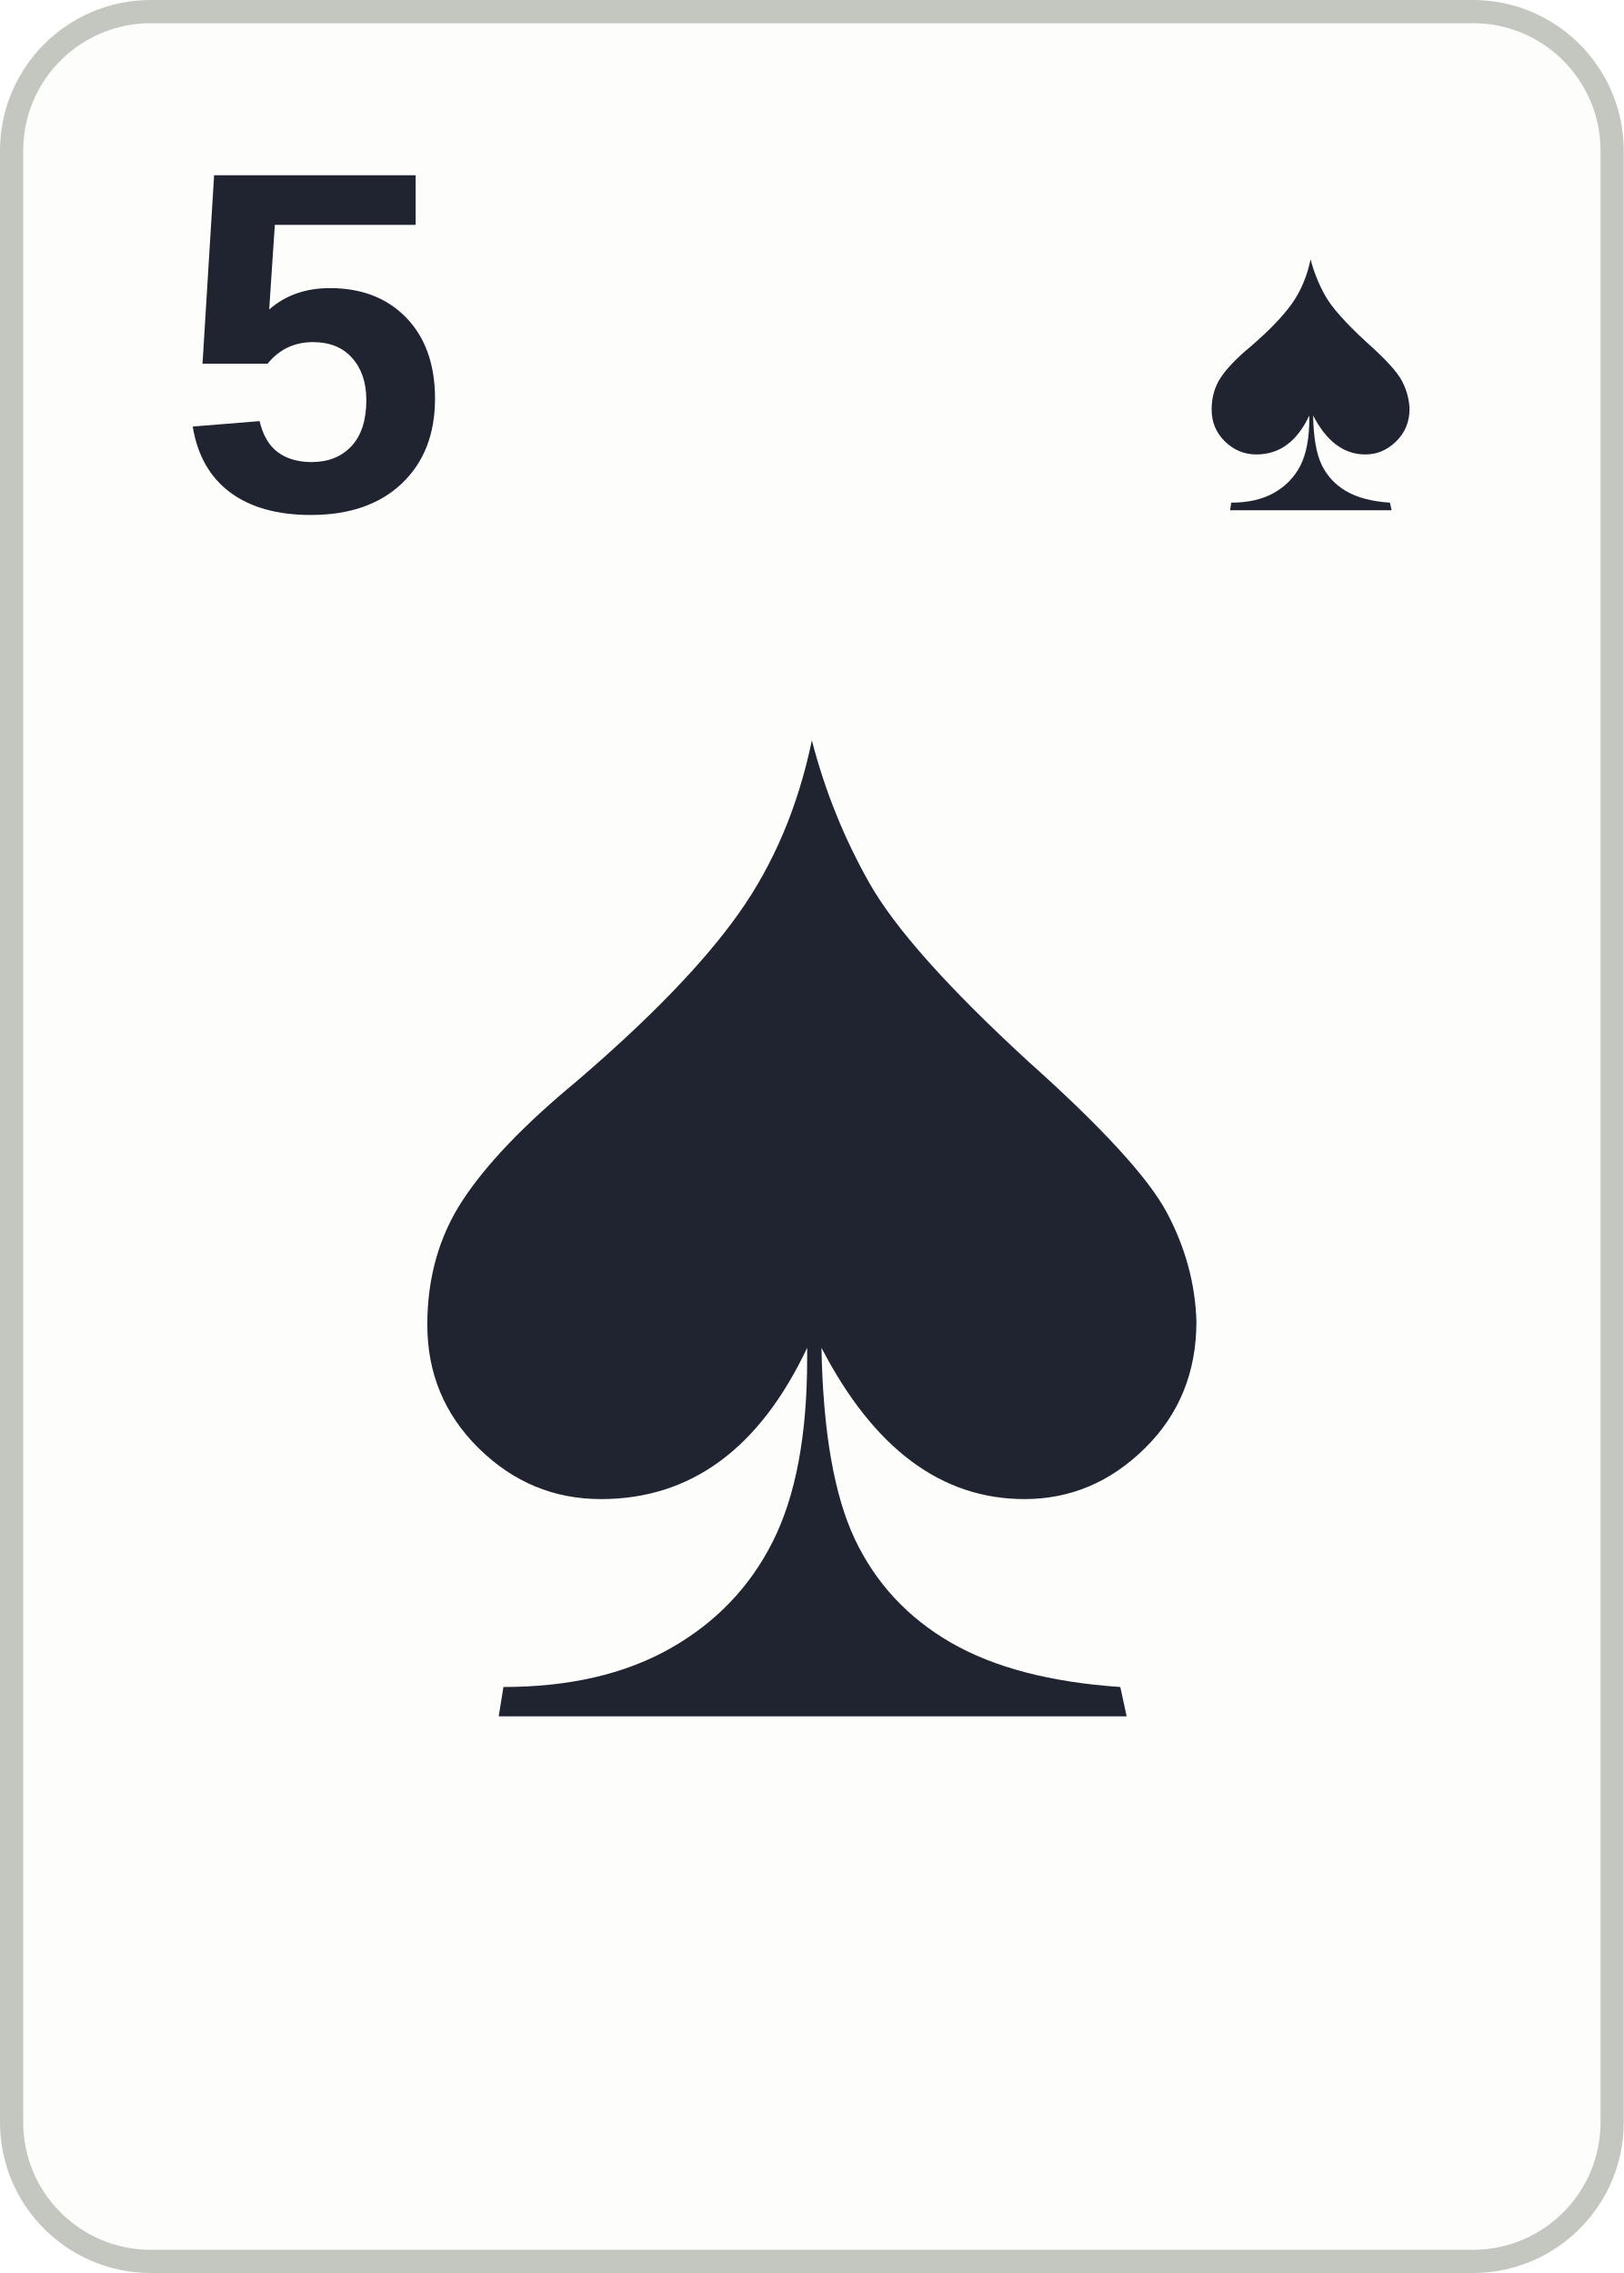
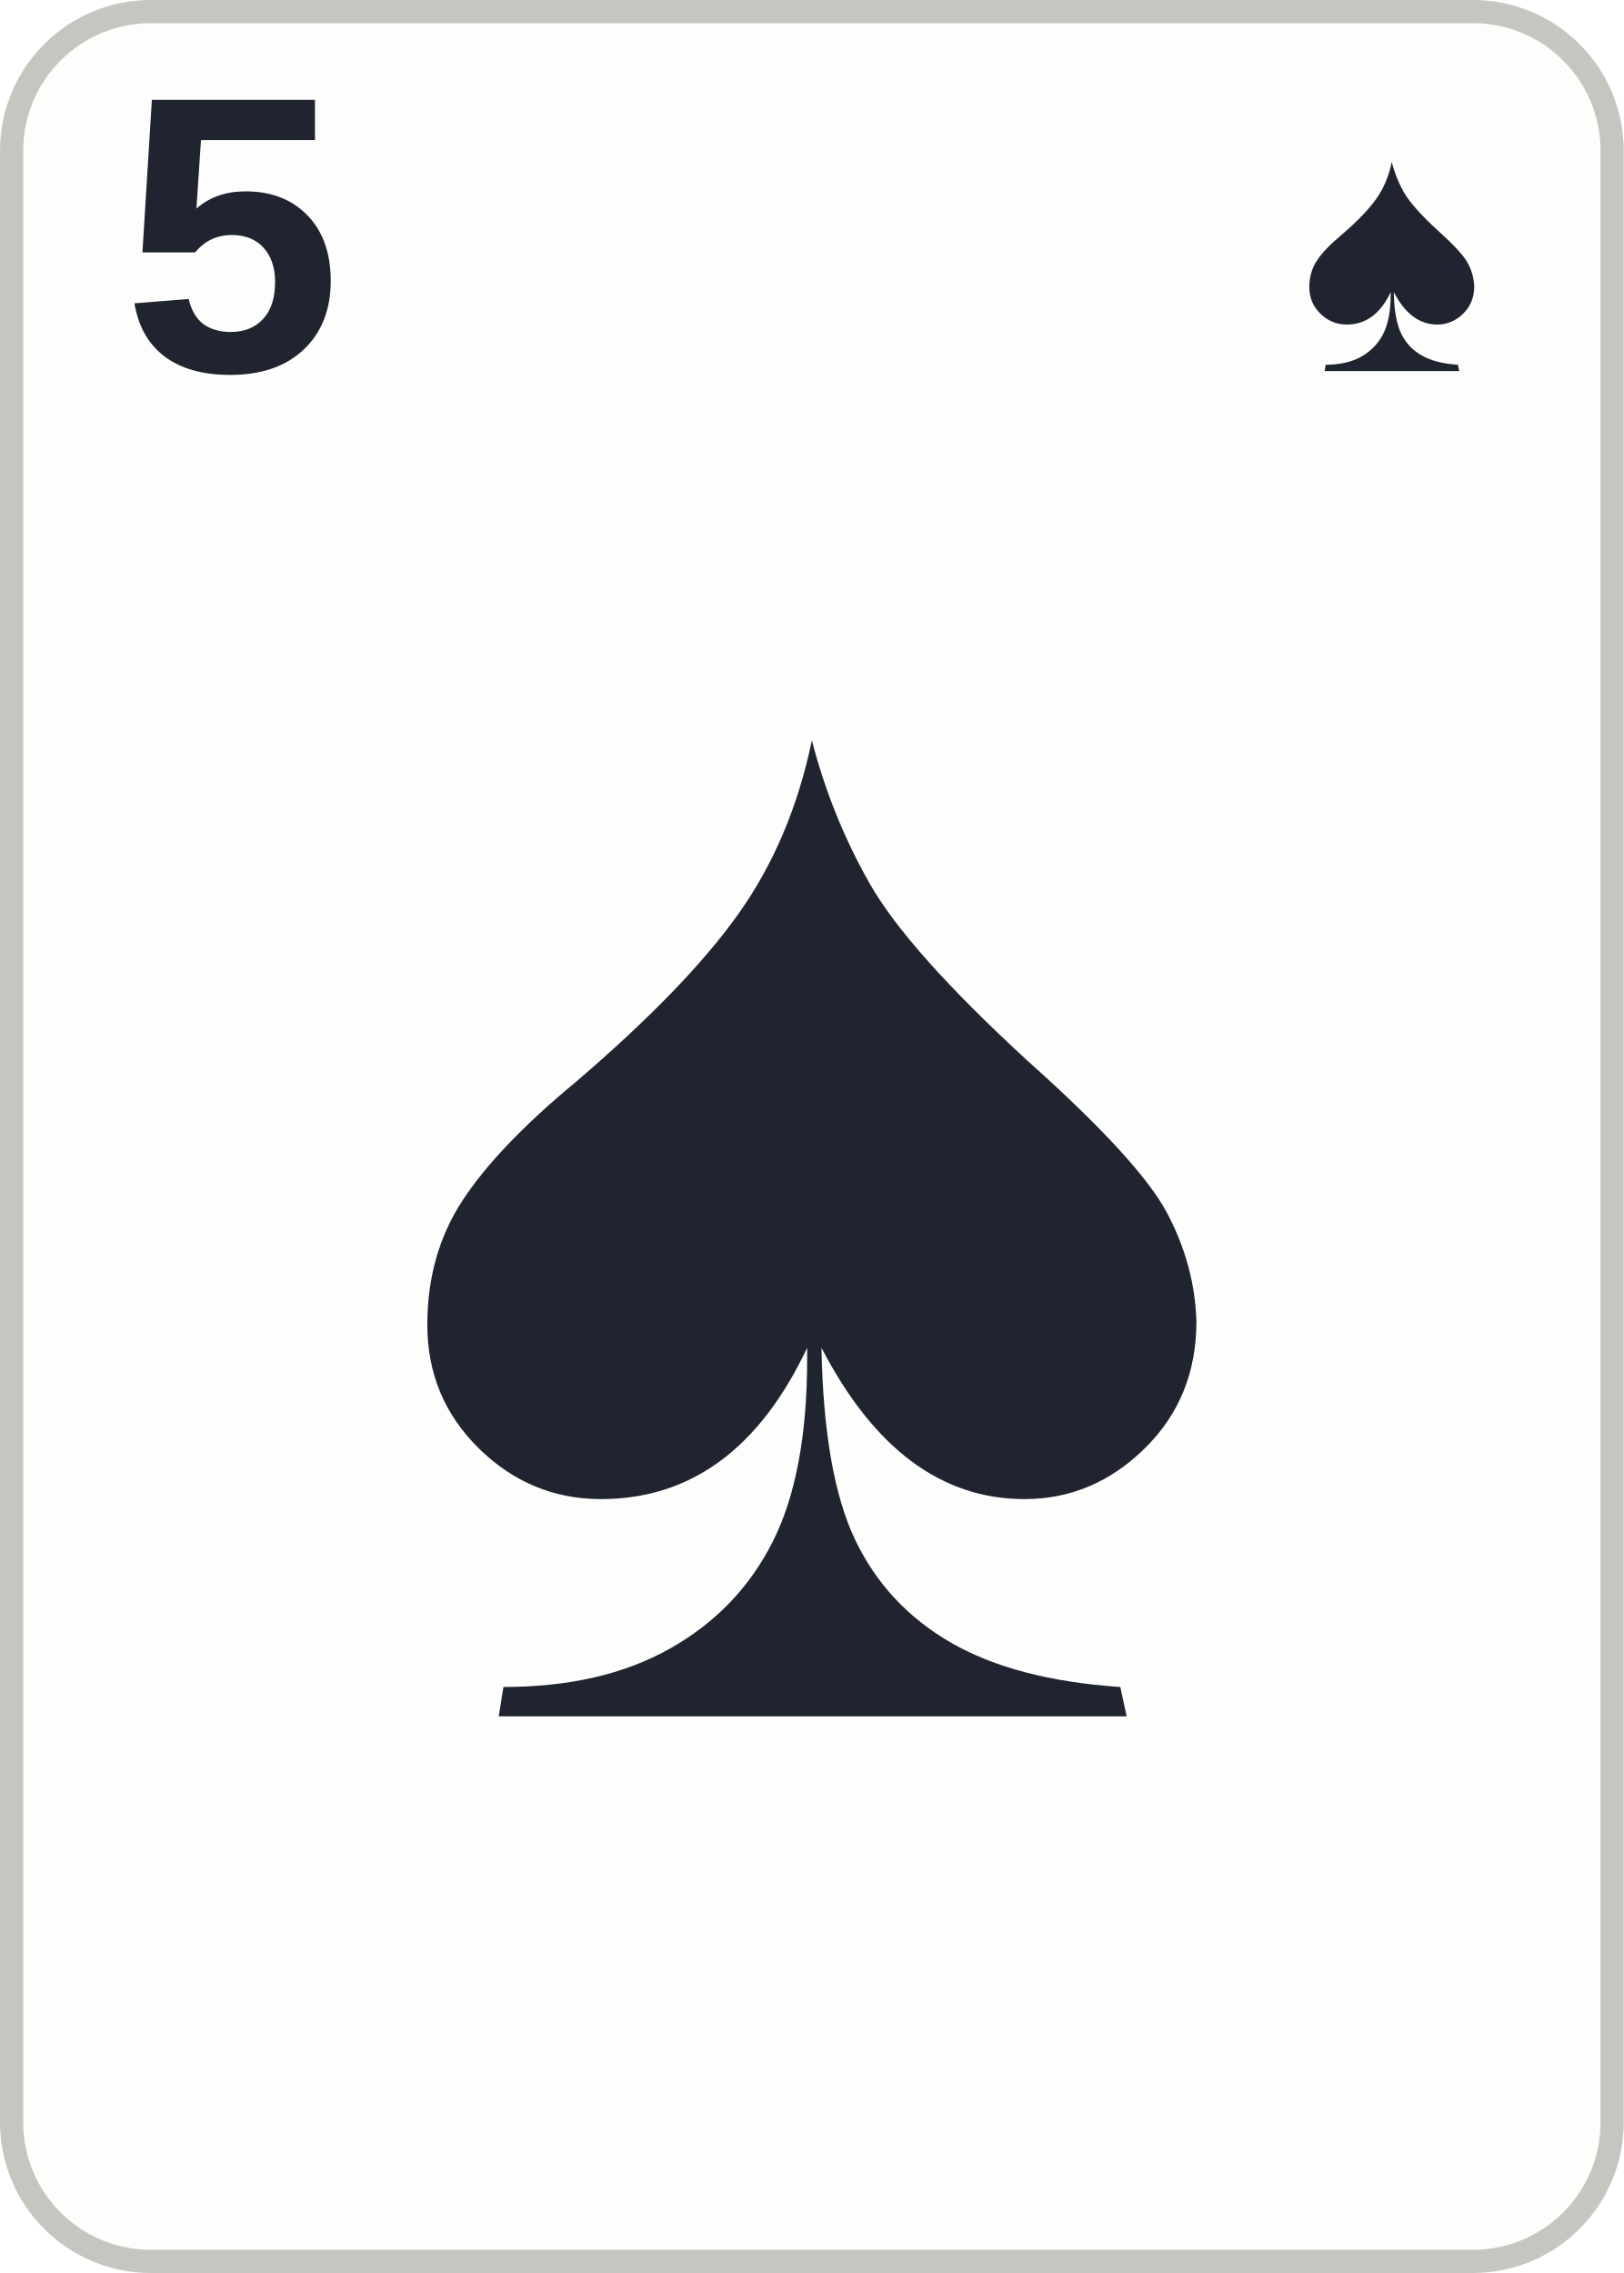
<svg xmlns="http://www.w3.org/2000/svg" viewBox="0 0 140 196">
  <rect x="1" y="1" width="138" height="194" rx="12" fill="#fdfdfb" stroke="#c4c7c0" stroke-width="2" />
  <g font-family="Arial,Helvetica,sans-serif" font-weight="700">
-     <text x="27" y="44" font-size="42" text-anchor="middle" fill="#1f2430">5</text>
-     <text x="113" y="44" font-size="36" text-anchor="middle" fill="#1f2430">♠</text>
+     <text x="20" y="32" font-size="34" text-anchor="middle" fill="#1f2430">5</text>
+     <text x="120" y="32" font-size="30" text-anchor="middle" fill="#1f2430">♠</text>
    <text x="70" y="148" font-size="140" text-anchor="middle" fill="#1f2430">♠</text>
  </g>
</svg>
